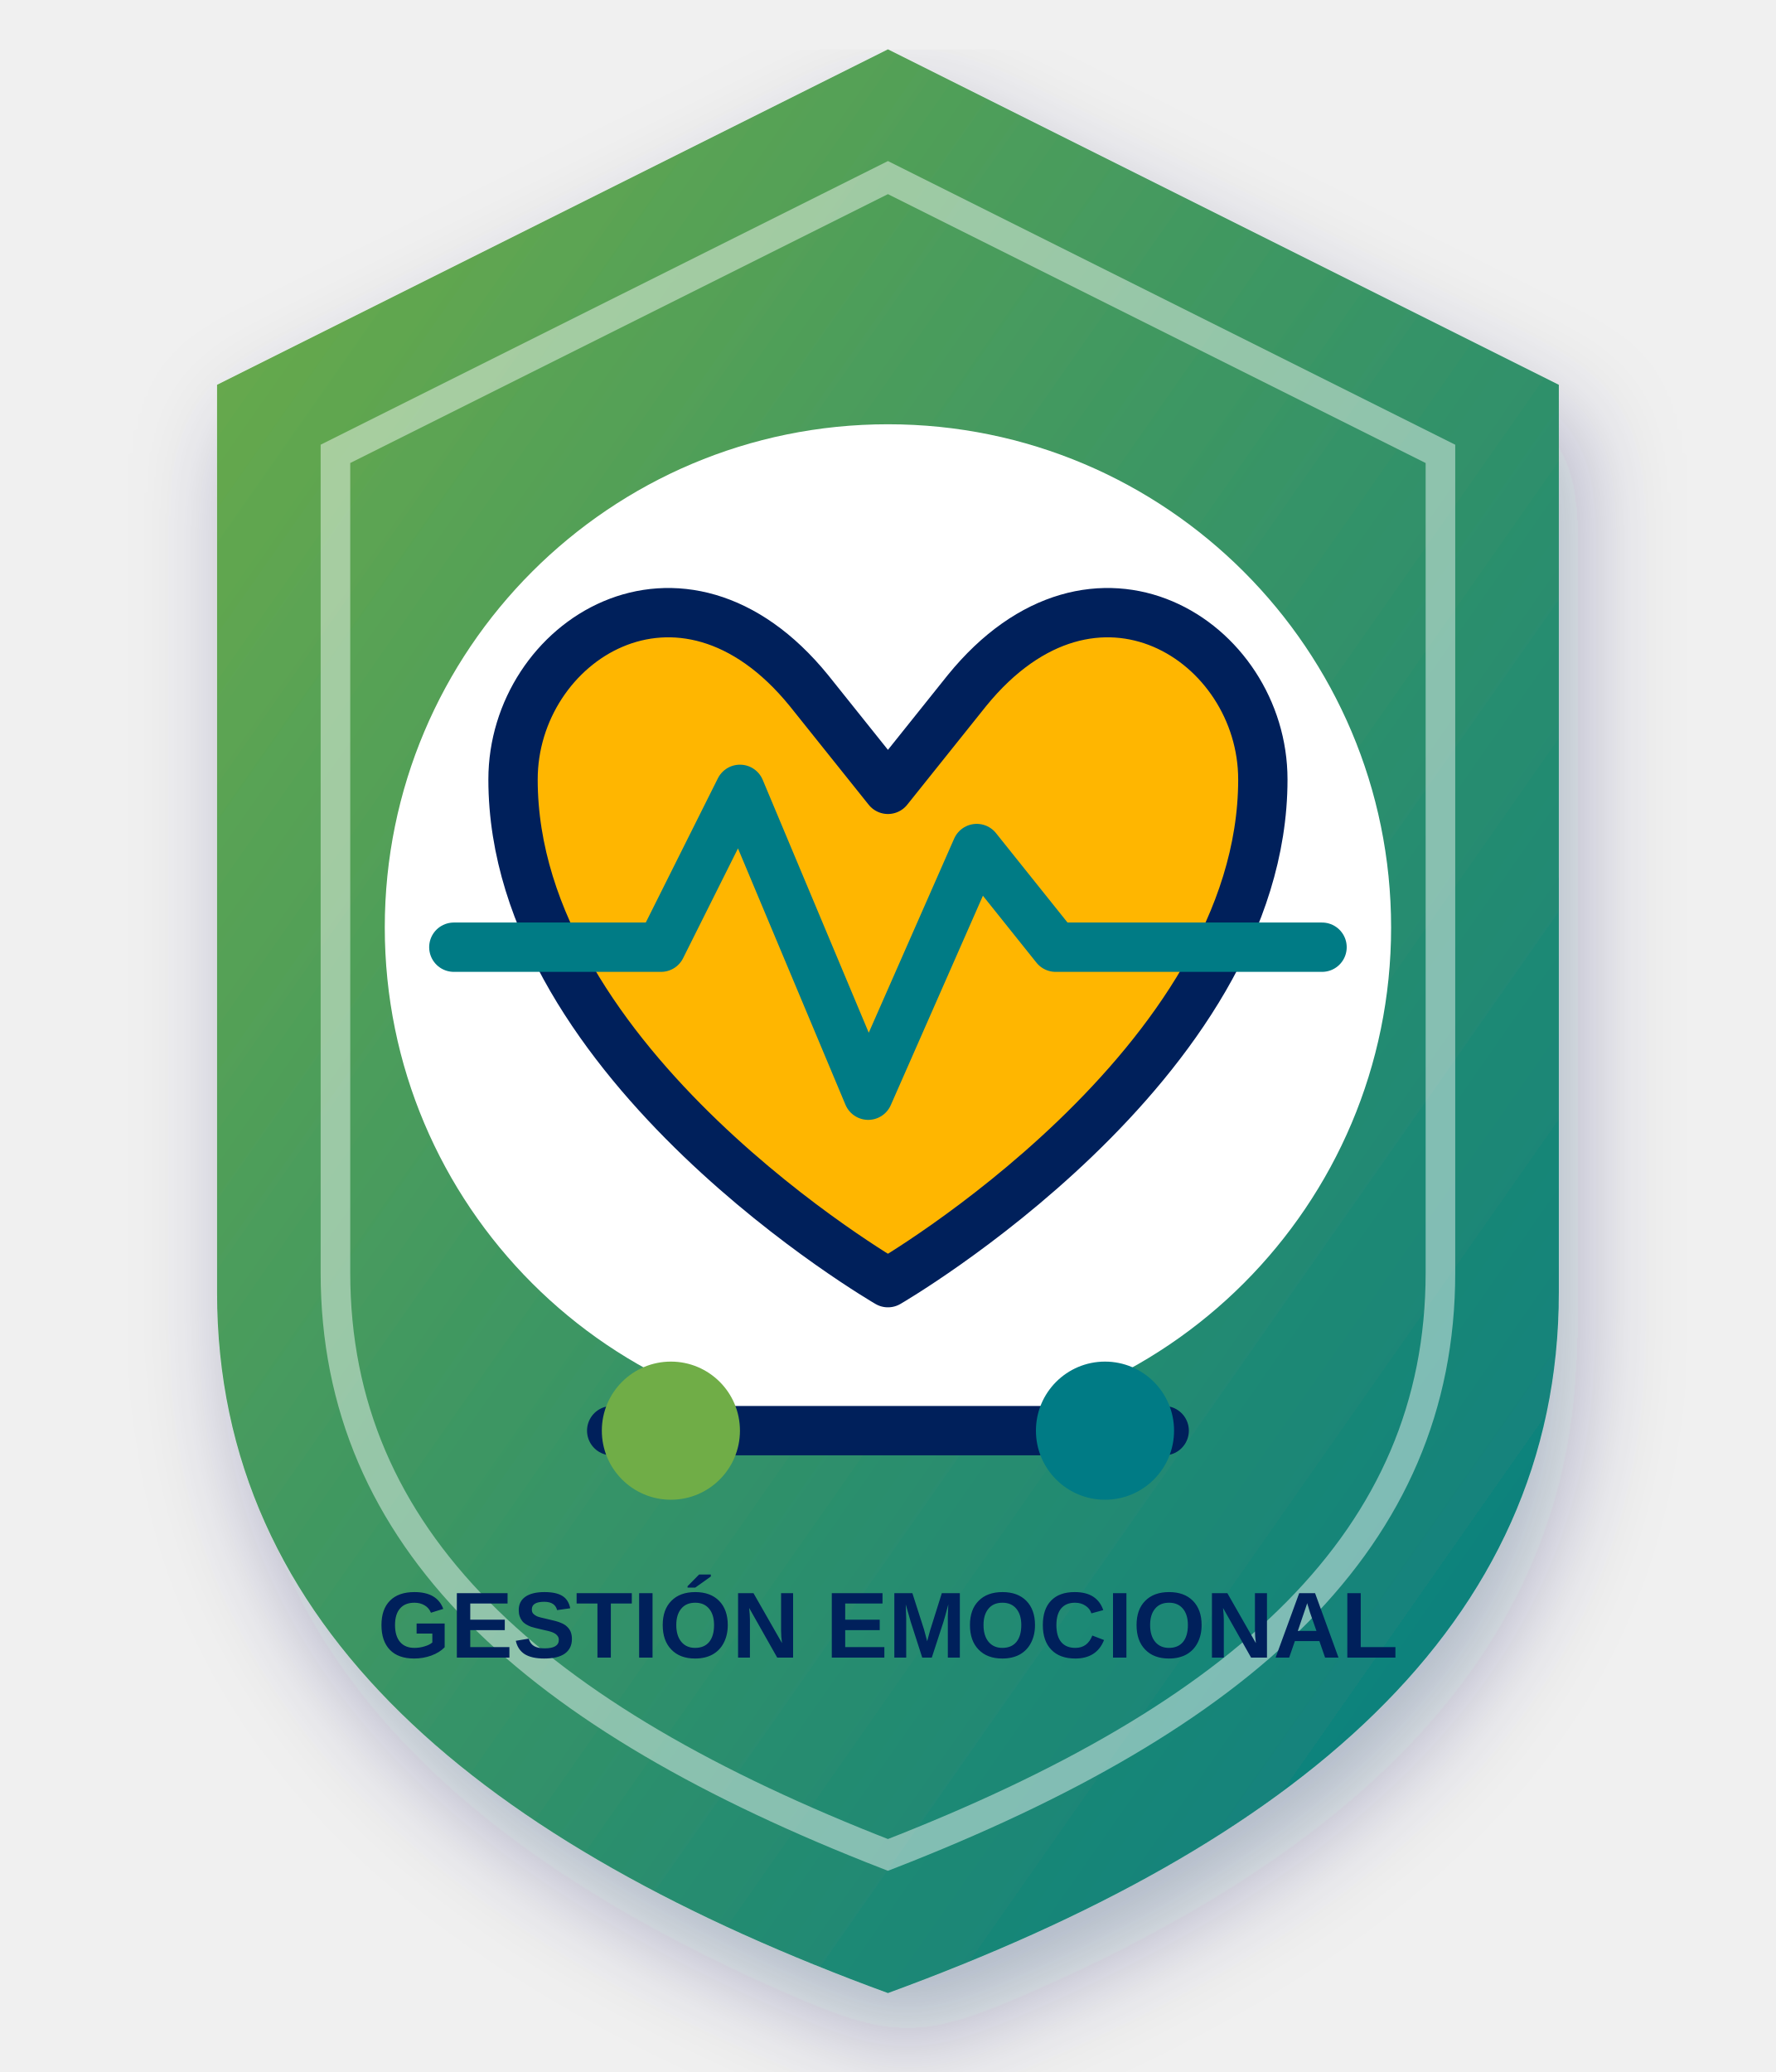
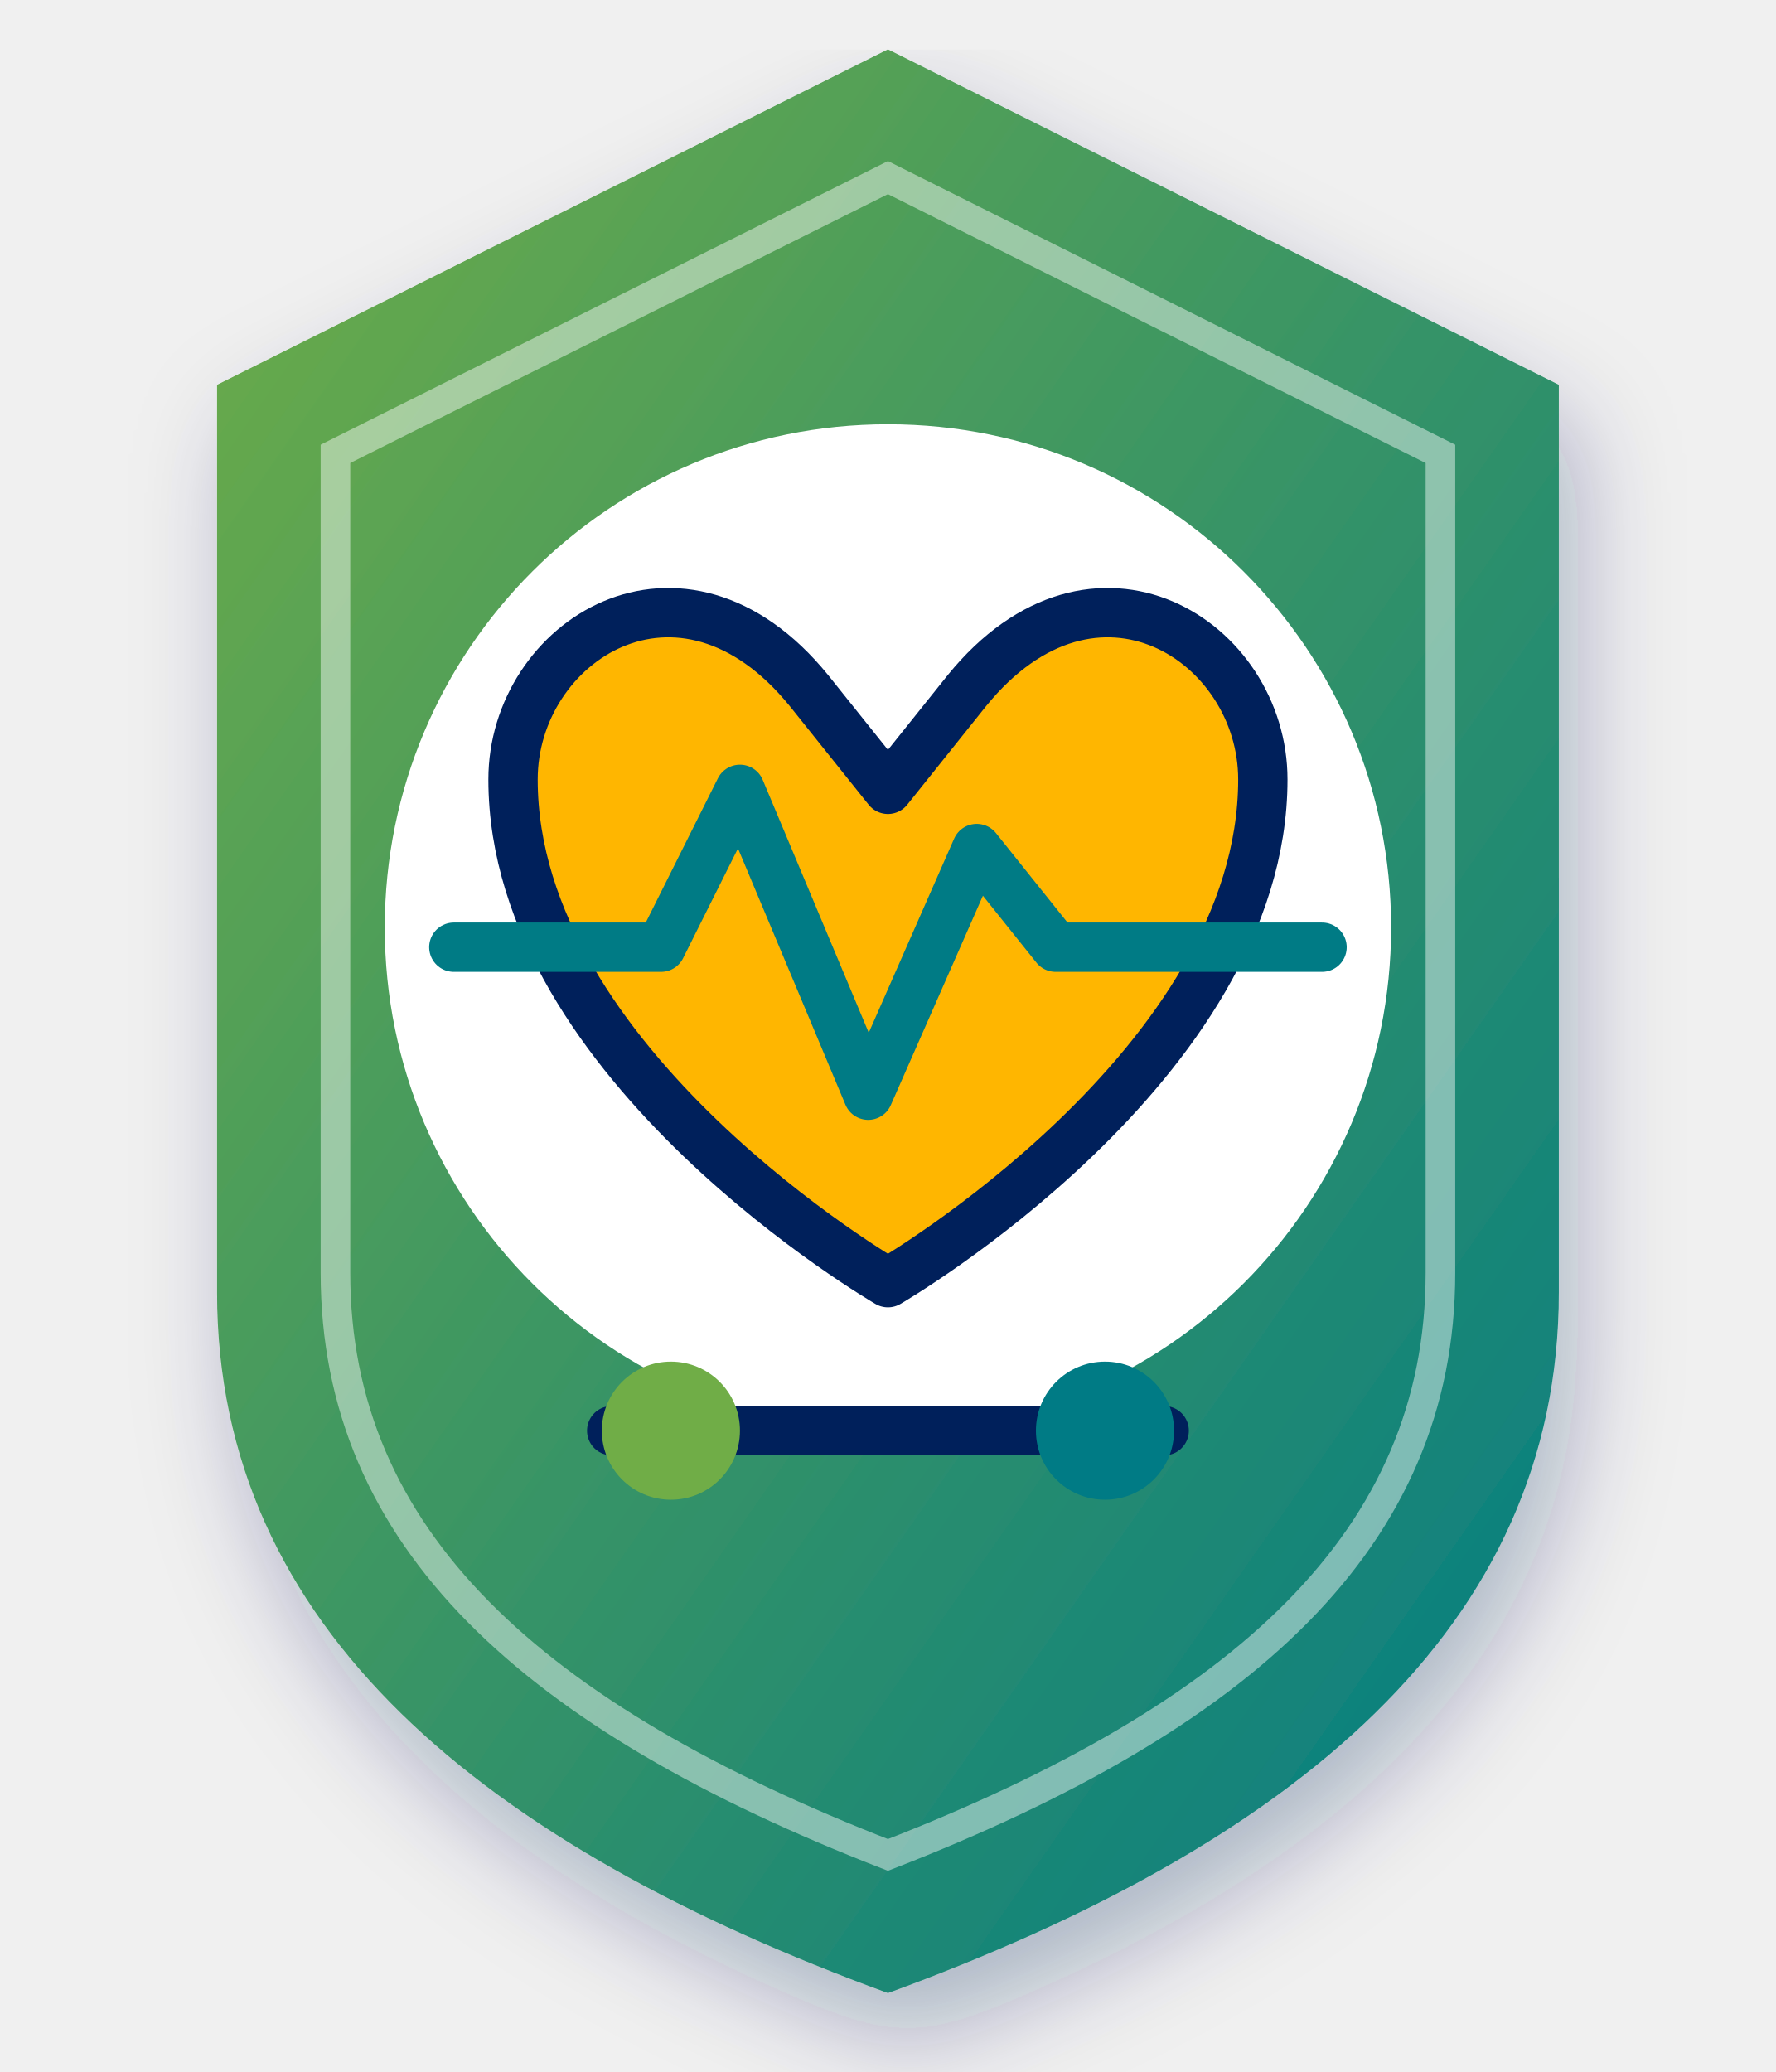
<svg xmlns="http://www.w3.org/2000/svg" viewBox="0 0 180 210" role="img" aria-labelledby="t d">
  <defs>
    <linearGradient id="g" x2="1" y2="1">
      <stop stop-color="#70ad47" />
      <stop offset="1" stop-color="#007b85" />
    </linearGradient>
    <filter id="s">
      <feDropShadow dy="5" stdDeviation="5" flood-color="#00205b" flood-opacity=".28" />
    </filter>
  </defs>
  <path d="M90 5l68 34v92c0 34-27 56-68 71-41-15-68-37-68-71V39z" fill="url(#g)" filter="url(#s)" />
  <path d="M90 18l56 28v83c0 27-20 45-56 59-36-14-56-32-56-59V46z" fill="none" stroke="#fff" stroke-opacity=".45" stroke-width="3" />
  <circle cx="90" cy="94" r="51" fill="#fff" />
  <path d="M90 130S52 108 52 79c0-14 17-25 30-9l8 10 8-10c13-16 30-5 30 9 0 29-38 51-38 51z" fill="#ffb600" stroke="#00205b" stroke-width="5" stroke-linejoin="round" />
  <path d="M46 96h21l8-16 13 31 11-25 8 10h27" fill="none" stroke="#007b85" stroke-width="5" stroke-linecap="round" stroke-linejoin="round" />
  <path d="M62 145h56" stroke="#00205b" stroke-width="5" stroke-linecap="round" />
  <circle cx="68" cy="145" r="7" fill="#70ad47" />
  <circle cx="112" cy="145" r="7" fill="#007b85" />
-   <text x="90" y="168" text-anchor="middle" font-family="Arial,sans-serif" font-size="9.5" font-weight="900" fill="#00205b">GESTIÓN EMOCIONAL</text>
</svg>
